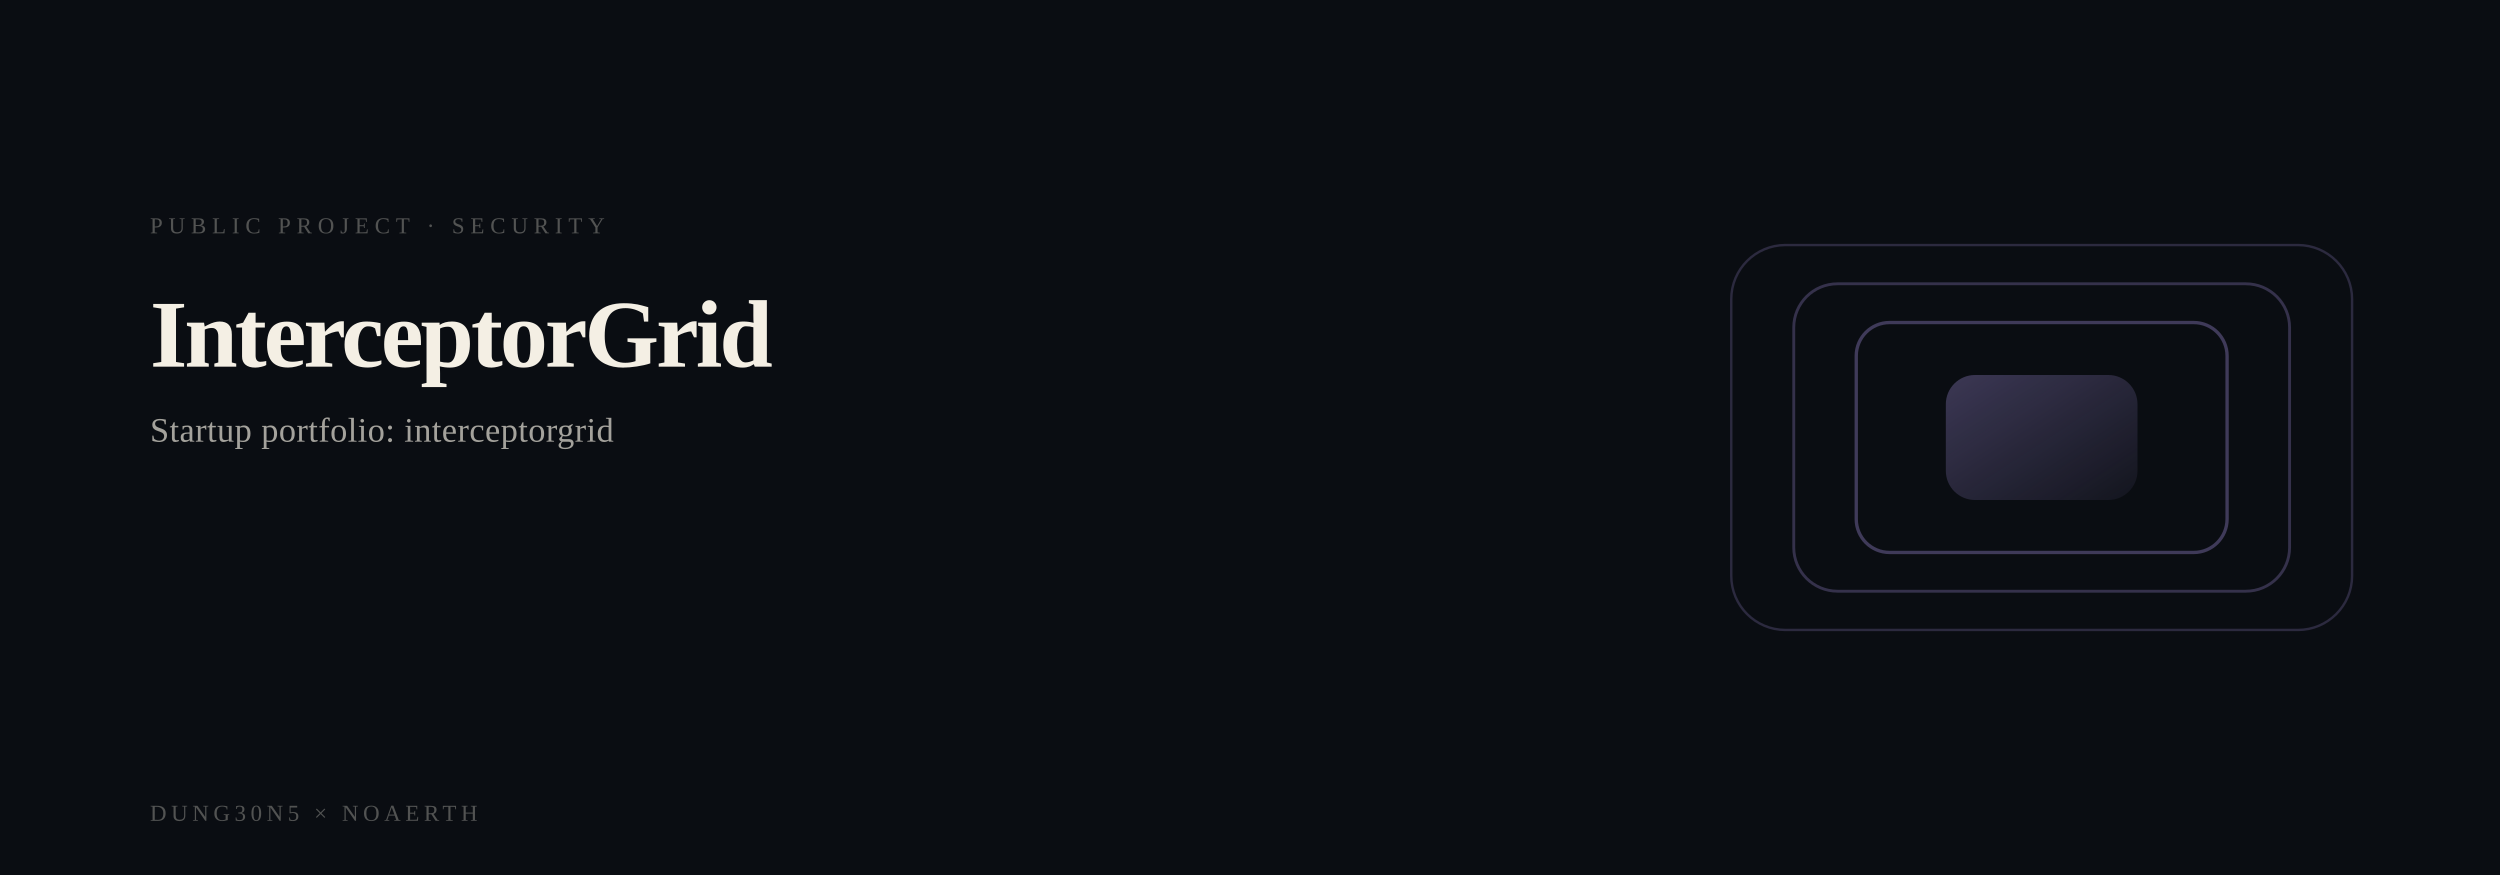
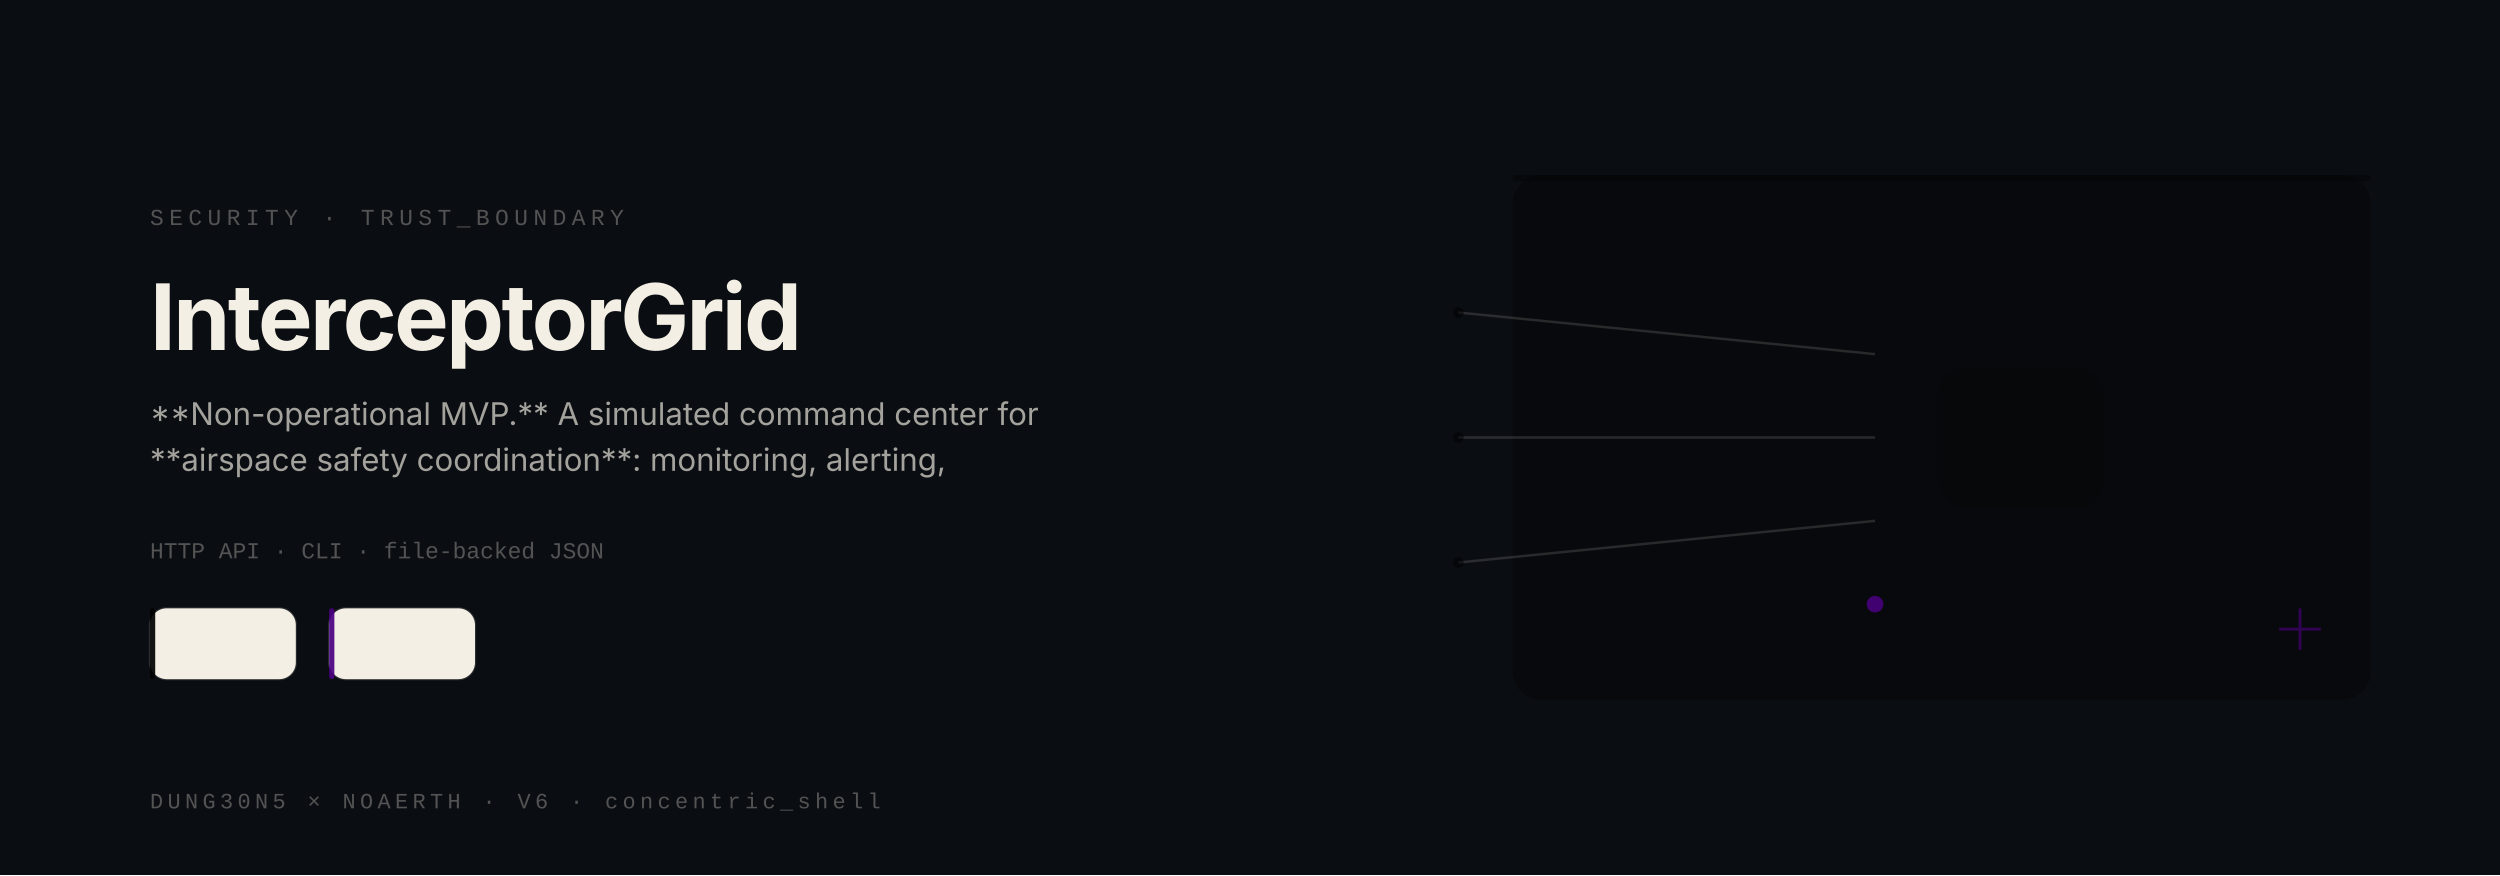
- <svg xmlns="http://www.w3.org/2000/svg" viewBox="0 0 1200 420" width="1200" height="420" role="img" aria-label="InterceptorGrid: gated channels passing through a sealed boundary. Motion depicts records cross a trust boundary, get validated, and are held or rejected.">
-   <defs>
-     <linearGradient id="hero-interceptorgrid-dark-a" x1="0" y1="0" x2="1" y2="1">
-       <stop offset="0" stop-color="#9d8bd6" stop-opacity="0.85" />
-       <stop offset="1" stop-color="#9d8bd6" stop-opacity="0.15" />
-     </linearGradient>
-   </defs>
+ <svg xmlns="http://www.w3.org/2000/svg" viewBox="0 0 1200 420" width="1200" height="420" role="img" aria-label="InterceptorGrid: traffic reaches a boundary; the boundary admits some and holds the rest">
  <rect width="1200" height="420" fill="#0a0d12" />
-   <rect x="891" y="154.82" width="178" height="110.36" rx="16" fill="none" stroke="#9d8bd6" stroke-width="1.60" opacity="0.36" />
-   <rect x="861" y="136.22" width="238" height="147.56" rx="21" fill="none" stroke="#9d8bd6" stroke-width="1.38" opacity="0.29" />
-   <rect x="831" y="117.62" width="298" height="184.76" rx="26" fill="none" stroke="#9d8bd6" stroke-width="1.16" opacity="0.23" />
-   <rect x="934" y="180" width="92" height="60" rx="14" fill="url(#hero-interceptorgrid-dark-a)" opacity="0.40" />
-   <text x="72" y="112" fill="#f4efe44f" font-size="11" letter-spacing="2.8">PUBLIC PROJECT · SECURITY</text>
-   <text x="72" y="176" fill="#f4efe4" font-size="46" font-weight="660" letter-spacing="-1.4">InterceptorGrid</text>
-   <text x="72" y="212" fill="#f4efe4a8" font-size="16.5" letter-spacing="0.2">Startup portfolio: interceptorgrid</text>
-   <rect x="72" y="266" width="106" height="40" rx="9" fill="#f4efe4" fill-opacity="0.05" stroke="#f4efe424" stroke-width="1.1" opacity="0">
-     <animate attributeName="opacity" from="0" to="1" dur="0.5s" begin="0.50s" fill="freeze" />
-   </rect>
-   <rect x="72" y="266" width="2.5" height="40" rx="1.2" fill="#9d8bd6" opacity="0">
-     <animate attributeName="opacity" from="0" to="0.9" dur="0.5s" begin="0.50s" fill="freeze" />
-   </rect>
-   <text x="125" y="291" fill="#f4efe4" font-size="11.5" text-anchor="middle" font-family="ui-monospace,SFMono-Regular,Menlo,monospace" opacity="0">request<animate attributeName="opacity" from="0" to="1" dur="0.5s" begin="0.65s" fill="freeze" />
-   </text>
-   <rect x="194" y="266" width="106" height="40" rx="9" fill="#f4efe4" fill-opacity="0.05" stroke="#f4efe424" stroke-width="1.1" opacity="0">
-     <animate attributeName="opacity" from="0" to="1" dur="0.5s" begin="1.00s" fill="freeze" />
-   </rect>
-   <rect x="194" y="266" width="2.5" height="40" rx="1.2" fill="#9d8bd6" opacity="0">
-     <animate attributeName="opacity" from="0" to="0.9" dur="0.5s" begin="1.00s" fill="freeze" />
-   </rect>
-   <text x="247" y="291" fill="#f4efe4" font-size="11.5" text-anchor="middle" font-family="ui-monospace,SFMono-Regular,Menlo,monospace" opacity="0">authenticate<animate attributeName="opacity" from="0" to="1" dur="0.5s" begin="1.15s" fill="freeze" />
-   </text>
-   <rect x="316" y="266" width="106" height="40" rx="9" fill="#f4efe4" fill-opacity="0.05" stroke="#f4efe424" stroke-width="1.1" opacity="0">
-     <animate attributeName="opacity" from="0" to="1" dur="0.5s" begin="1.50s" fill="freeze" />
-   </rect>
-   <rect x="316" y="266" width="2.5" height="40" rx="1.2" fill="#9d8bd6" opacity="0">
-     <animate attributeName="opacity" from="0" to="0.9" dur="0.5s" begin="1.50s" fill="freeze" />
-   </rect>
-   <text x="369" y="291" fill="#f4efe4" font-size="11.5" text-anchor="middle" font-family="ui-monospace,SFMono-Regular,Menlo,monospace" opacity="0">authorise<animate attributeName="opacity" from="0" to="1" dur="0.5s" begin="1.65s" fill="freeze" />
-   </text>
-   <rect x="438" y="266" width="106" height="40" rx="9" fill="#f4efe4" fill-opacity="0.05" stroke="#f4efe424" stroke-width="1.1" opacity="0">
-     <animate attributeName="opacity" from="0" to="1" dur="0.5s" begin="2.00s" fill="freeze" />
-   </rect>
-   <rect x="438" y="266" width="2.5" height="40" rx="1.2" fill="#e7c27a" opacity="0">
-     <animate attributeName="opacity" from="0" to="0.9" dur="0.5s" begin="2.00s" fill="freeze" />
-   </rect>
-   <text x="491" y="291" fill="#f4efe4" font-size="11.5" text-anchor="middle" font-family="ui-monospace,SFMono-Regular,Menlo,monospace" opacity="0">record<animate attributeName="opacity" from="0" to="1" dur="0.5s" begin="2.15s" fill="freeze" />
-   </text>
-   <rect x="560" y="266" width="106" height="40" rx="9" fill="#f4efe4" fill-opacity="0.05" stroke="#f4efe424" stroke-width="1.1" opacity="0">
-     <animate attributeName="opacity" from="0" to="1" dur="0.5s" begin="2.50s" fill="freeze" />
-   </rect>
-   <rect x="560" y="266" width="2.5" height="40" rx="1.2" fill="#e0796b" opacity="0">
-     <animate attributeName="opacity" from="0" to="0.9" dur="0.5s" begin="2.50s" fill="freeze" />
-   </rect>
-   <text x="613" y="291" fill="#f4efe4" font-size="11.5" text-anchor="middle" font-family="ui-monospace,SFMono-Regular,Menlo,monospace" opacity="0">reject<animate attributeName="opacity" from="0" to="1" dur="0.5s" begin="2.65s" fill="freeze" />
-   </text>
-   <text x="72" y="394" fill="#f4efe44f" font-size="11" letter-spacing="2.2">DUNG30N5 × NOAERTH</text>
+   <text x="72" y="108" font-family="ui-monospace, SFMono-Regular, Menlo, Monaco, Consolas, 'Liberation Mono', monospace" font-size="11" letter-spacing="2.6" fill="#f4efe44f">SECURITY · TRUST_BOUNDARY</text>
+   <text x="72" y="168" font-family="-apple-system, BlinkMacSystemFont, 'Segoe UI', Inter, Helvetica, Arial, sans-serif" font-size="44" font-weight="660" letter-spacing="-1.2" fill="#f4efe4">InterceptorGrid</text>
+   <text x="72" y="204" font-family="-apple-system, BlinkMacSystemFont, 'Segoe UI', Inter, Helvetica, Arial, sans-serif" font-size="15" fill="#f4efe4a8">**Non-operational MVP.** A simulated command center for</text>
+   <text x="72" y="226" font-family="-apple-system, BlinkMacSystemFont, 'Segoe UI', Inter, Helvetica, Arial, sans-serif" font-size="15" fill="#f4efe4a8">**airspace safety coordination**: monitoring, alerting,</text>
+   <text x="72" y="268" font-family="ui-monospace, SFMono-Regular, Menlo, Monaco, Consolas, 'Liberation Mono', monospace" font-size="11" fill="#f4efe44f">HTTP API · CLI · file-backed JSON</text>
+   <rect x="72.0" y="292.0" width="70.0" height="34.0" rx="8" fill="#f4efe4" stroke="#f4efe424" stroke-width="1.1" />
+   <rect x="72.0" y="292.0" width="2.5" height="34.0" rx="1.2" fill="amber" opacity="0.92" />
+   <text x="107.0" y="314" font-family="ui-monospace, SFMono-Regular, Menlo, Monaco, Consolas, 'Liberation Mono', monospace" font-size="11" fill="#f4efe4" fill-opacity="0.82" text-anchor="middle">grid</text>
+   <rect x="158.0" y="292.0" width="70.0" height="34.0" rx="8" fill="#f4efe4" stroke="#f4efe424" stroke-width="1.1" />
+   <rect x="158.0" y="292.0" width="2.5" height="34.0" rx="1.2" fill="indigo" opacity="0.92" />
+   <text x="193.0" y="314" font-family="ui-monospace, SFMono-Regular, Menlo, Monaco, Consolas, 'Liberation Mono', monospace" font-size="11" fill="#f4efe4" fill-opacity="0.82" text-anchor="middle">grid/[id]</text>
+   <rect x="726.0" y="84.0" width="412.0" height="252.0" rx="14" fill="amber" fill-opacity="0.34" />
+   <line x1="740.0" y1="85.0" x2="1124.0" y2="85.0" stroke="amber" stroke-width="1.6" opacity="0.4" />
+   <rect x="726.0" y="84.0" width="412.0" height="252.0" rx="18" fill="none" stroke="amber" stroke-width="1.2" opacity="0.34" />
+   <rect x="748.0" y="99.4" width="368.0" height="221.2" rx="14" fill="none" stroke="amber" stroke-width="1.2" opacity="0.25" />
+   <rect x="770.0" y="114.8" width="324.0" height="190.4" rx="10" fill="none" stroke="amber" stroke-width="1.2" opacity="0.16" />
+   <rect x="726.0" y="84.0" width="412.0" height="3" rx="1.5" fill="amber" opacity="0.35" />
+   <path d="M1094.0 302.0 h20 M1104.0 292.0 v20" stroke="indigo" stroke-width="1.4" opacity="0.6" />
+   <rect x="820" y="96" width="300" height="228" rx="20" fill="none" stroke="amber" stroke-width="1.6" opacity="0.42" />
+   <circle cx="970.0" cy="210.0" r="74.0" fill="none" stroke="amber" stroke-width="1.1" opacity="0.28" />
+   <rect x="930" y="176" width="80" height="68" rx="14" fill="amber" opacity="0.16" />
+   <line x1="700" y1="150" x2="900" y2="170" stroke="#f4efe424" stroke-width="1.2" />
+   <circle cx="700.0" cy="150.0" r="2.6" fill="amber" opacity="0.5" />
+   <line x1="700" y1="210" x2="900" y2="210" stroke="#f4efe424" stroke-width="1.2" />
+   <circle cx="700.0" cy="210.0" r="2.6" fill="amber" opacity="0.5" />
+   <line x1="700" y1="270" x2="900" y2="250" stroke="#f4efe424" stroke-width="1.2" />
+   <circle cx="700.0" cy="270.0" r="2.6" fill="amber" opacity="0.5" />
+   <circle cx="900" cy="290" r="4" fill="indigo" opacity="0.85" />
+   <text x="72" y="388" font-family="ui-monospace, SFMono-Regular, Menlo, Monaco, Consolas, 'Liberation Mono', monospace" font-size="10.5" letter-spacing="2.1" fill="#f4efe44f">DUNG30N5 × NOAERTH · V6 · concentric_shell</text>
</svg>
